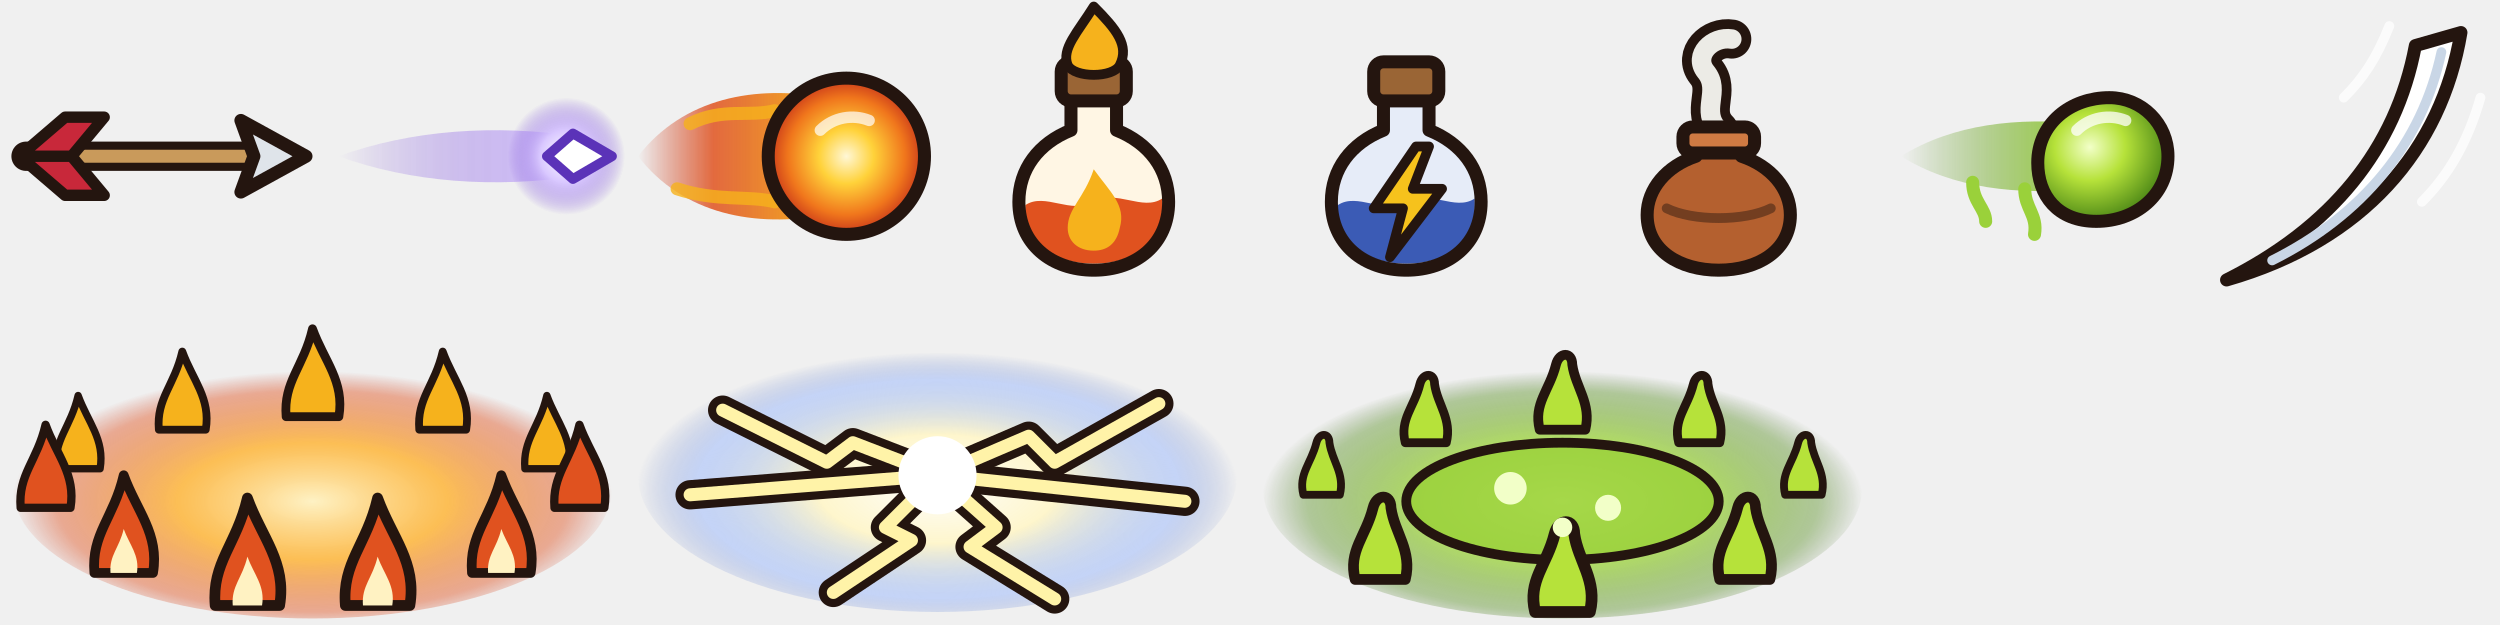
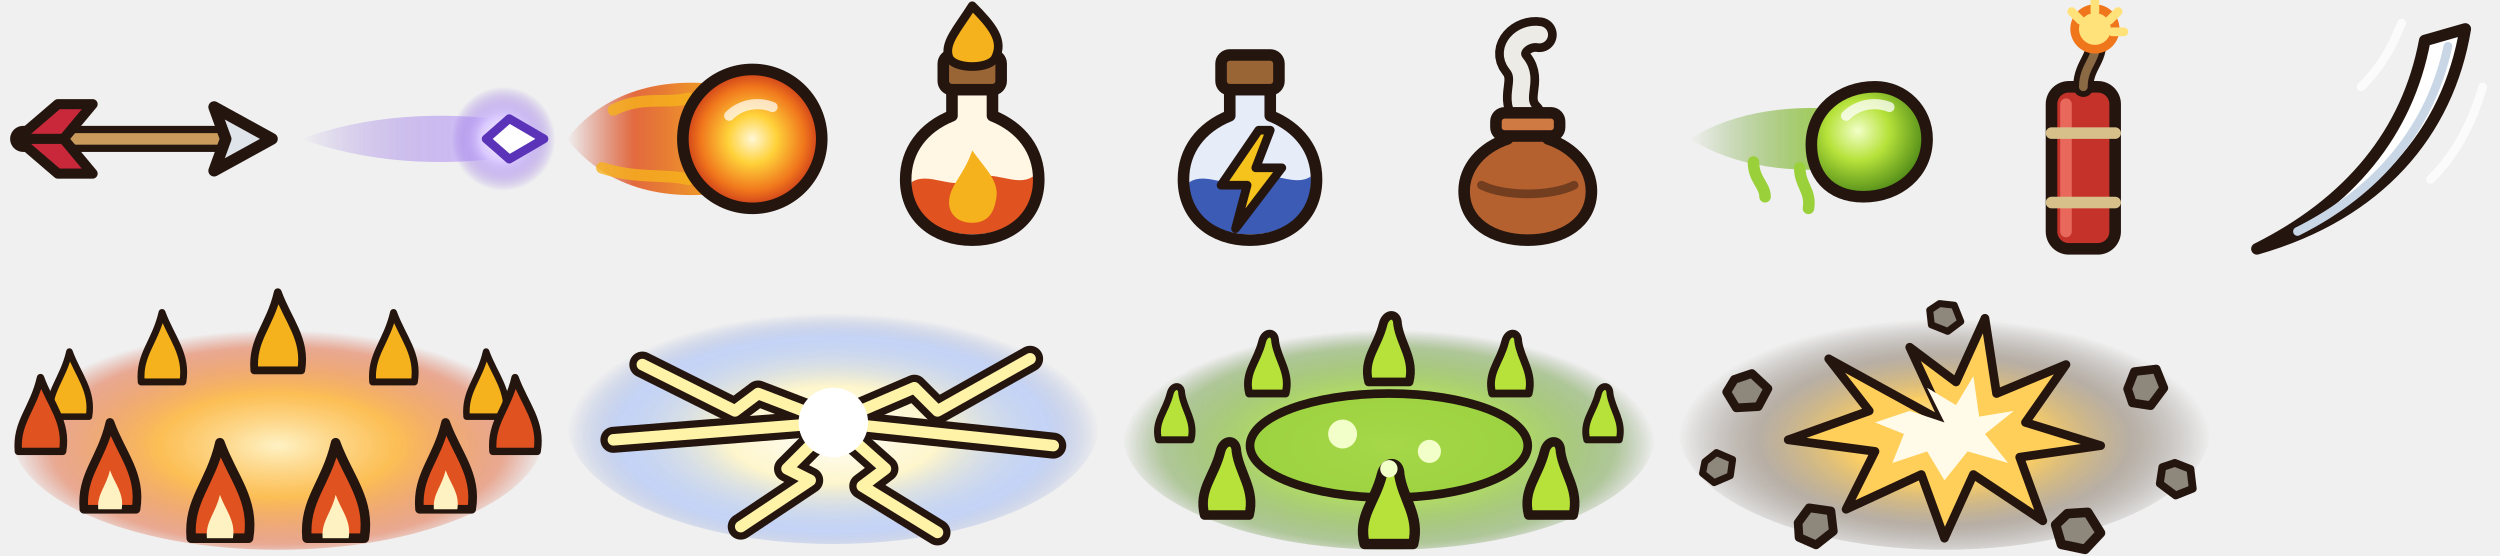
- <svg xmlns="http://www.w3.org/2000/svg" width="768" height="192" viewBox="0 0 768 192">
+ <svg xmlns="http://www.w3.org/2000/svg" width="864" height="192" viewBox="0 0 864 192">
  <defs>
    <radialGradient id="fire-core" cx="0.5" cy="0.5" r="0.5">
      <stop offset="0" stop-color="#fff7d6" />
      <stop offset="0.35" stop-color="#ffd23a" />
      <stop offset="0.75" stop-color="#f0761c" />
      <stop offset="1" stop-color="#c8361a" />
    </radialGradient>
    <linearGradient id="fire-tail" x1="1" y1="0" x2="0" y2="0">
      <stop offset="0" stop-color="#f6b21c" />
      <stop offset="0.6" stop-color="#e0521f" stop-opacity="0.85" />
      <stop offset="1" stop-color="#c8361a" stop-opacity="0" />
    </linearGradient>
    <linearGradient id="bolt-tail" x1="1" y1="0" x2="0" y2="0">
      <stop offset="0" stop-color="#d9c8ff" />
      <stop offset="1" stop-color="#7a4fd6" stop-opacity="0" />
    </linearGradient>
    <radialGradient id="bolt-glow" cx="0.5" cy="0.5" r="0.5">
      <stop offset="0" stop-color="#ffffff" />
      <stop offset="0.45" stop-color="#d9c8ff" />
      <stop offset="1" stop-color="#7a4fd6" stop-opacity="0" />
    </radialGradient>
    <radialGradient id="burst-glow" cx="0.5" cy="0.55" r="0.5">
      <stop offset="0" stop-color="#fff2c2" stop-opacity="0.95" />
      <stop offset="0.45" stop-color="#ffb22e" stop-opacity="0.8" />
      <stop offset="0.85" stop-color="#e0521f" stop-opacity="0.45" />
      <stop offset="1" stop-color="#c8361a" stop-opacity="0" />
    </radialGradient>
    <radialGradient id="acid-core" cx="0.4" cy="0.4" r="0.6">
      <stop offset="0" stop-color="#f2ffc8" />
      <stop offset="0.45" stop-color="#b6e23a" />
      <stop offset="1" stop-color="#4f8a17" />
    </radialGradient>
    <linearGradient id="acid-tail" x1="1" y1="0" x2="0" y2="0">
      <stop offset="0" stop-color="#9ad13a" />
      <stop offset="1" stop-color="#4f8a17" stop-opacity="0" />
    </linearGradient>
    <radialGradient id="acid-glow" cx="0.5" cy="0.55" r="0.5">
      <stop offset="0" stop-color="#eaff9e" stop-opacity="0.95" />
      <stop offset="0.5" stop-color="#9ad13a" stop-opacity="0.75" />
      <stop offset="0.85" stop-color="#4f8a17" stop-opacity="0.4" />
      <stop offset="1" stop-color="#2f5a0c" stop-opacity="0" />
    </radialGradient>
+     <radialGradient id="blast-glow" cx="0.5" cy="0.55" r="0.5">
+       <stop offset="0" stop-color="#fffbe8" stop-opacity="0.95" />
+       <stop offset="0.35" stop-color="#ffc94a" stop-opacity="0.85" />
+       <stop offset="0.7" stop-color="#8a7a68" stop-opacity="0.55" />
+       <stop offset="1" stop-color="#4b4038" stop-opacity="0" />
+     </radialGradient>
+     <path id="chip" d="M-6 -3 L-1 -7 L6 -4 L5 3 L-2 6 L-7 2 Z" />
    <path id="splash" d="M-7 0 C-9 -8 -4 -12 -2 -20 C-1 -24 3 -24 3 -20 C4 -13 9 -8 7 0 Z" />
    <radialGradient id="flash-glow" cx="0.5" cy="0.55" r="0.5">
      <stop offset="0" stop-color="#ffffff" />
      <stop offset="0.4" stop-color="#fff6c8" stop-opacity="0.9" />
      <stop offset="0.8" stop-color="#8fb1ff" stop-opacity="0.45" />
      <stop offset="1" stop-color="#3b5bb5" stop-opacity="0" />
    </radialGradient>
    <path id="tongue" d="M-9 0 C-10 -12 -3 -17 0 -30 C4 -19 11 -12 9 0 Z" />
    <path id="flask" d="M41 30 H55 V40 C65 44 71 52 71 62 C71 75 61 83 48 83 C35 83 25 75 25 62 C25 52 31 44 41 40 Z" />
    <path id="flask-fill" d="M27 63 C33 59 41 66 48 62 C55 58 63 65 69 61 C70 75 60 81 48 81 C36 81 26 75 27 63 Z" />
    <rect id="cork" x="38" y="19" width="20" height="12" rx="3" fill="#9a6535" stroke="#24150f" stroke-width="4" />
  </defs>
  <g stroke-linejoin="round" stroke-linecap="round">
    <g>
      <path d="M8 48 H80" stroke="#24150f" stroke-width="9" />
      <path d="M8 48 H80" stroke="#c99a5b" stroke-width="4" />
      <path d="M94 48 L74 37 L78 48 L74 59 Z" fill="#dfe4ea" stroke="#24150f" stroke-width="4" />
      <path d="M6 48 L20 36 H32 L22 48 Z M6 48 L20 60 H32 L22 48 Z" fill="#c8283a" stroke="#24150f" stroke-width="3.5" />
    </g>
    <g transform="translate(96 0)">
      <path d="M8 48 C30 40 56 38 82 42 L82 54 C56 58 30 56 8 48 Z" fill="url(#bolt-tail)" />
      <circle cx="78" cy="48" r="18" fill="url(#bolt-glow)" />
      <path d="M92 48 L80 41 L72 48 L80 55 Z" fill="#ffffff" stroke="#5b33b8" stroke-width="3" />
    </g>
    <g transform="translate(192 0)">
      <path d="M4 48 C18 30 40 26 62 30 L62 66 C40 70 18 66 4 48 Z" fill="url(#fire-tail)" />
      <path d="M20 38 C30 33 38 36 46 34 M16 58 C28 62 38 60 46 62" fill="none" stroke="#f6b21c" stroke-width="4" stroke-opacity="0.8" />
      <circle cx="68" cy="48" r="24" fill="url(#fire-core)" stroke="#24150f" stroke-width="4" />
      <path d="M60 40 C64 36 70 35 75 37" fill="none" stroke="#fff" stroke-width="3.5" stroke-opacity="0.7" />
    </g>
    <g transform="translate(288 0)">
      <use href="#flask" fill="#fff6e4" />
      <use href="#flask-fill" fill="#e0521f" />
      <path d="M48 52 C53 59 58 63 56 70 C55 75 52 77 48 77 C43 77 40 74 40 70 C40 64 45 61 48 52 Z" fill="#f6b21c" />
      <use href="#flask" fill="none" stroke="#24150f" stroke-width="4" />
      <use href="#cork" />
      <path d="M48 2 C55 9 59 14 56 20 C54 24 42 24 40 20 C38 15 43 10 48 2 Z" fill="#f6b21c" stroke="#24150f" stroke-width="3" />
    </g>
    <g transform="translate(384 0)">
      <use href="#flask" fill="#e6ecf8" />
      <use href="#flask-fill" fill="#3b5bb5" />
      <path d="M51 45 L38 64 L47 64 L43 79 L59 58 L50 58 L55 45 Z" fill="#f6c21c" stroke="#24150f" stroke-width="3" />
      <use href="#flask" fill="none" stroke="#24150f" stroke-width="4" />
      <use href="#cork" />
    </g>
    <g transform="translate(480 0)">
      <path d="M48 40 C42 34 49 28 44 22 C40 17 46 11 52 12" fill="none" stroke="#24150f" stroke-width="12" />
      <path d="M48 40 C42 34 49 28 44 22 C40 17 46 11 52 12" fill="none" stroke="#ecebe6" stroke-width="6" />
      <path d="M41 42 H55 V48 C64 51 70 58 70 66 C70 77 60 83 48 83 C36 83 26 77 26 66 C26 58 32 51 41 48 Z" fill="#b4602f" stroke="#24150f" stroke-width="4" />
      <rect x="37" y="39" width="22" height="8" rx="3" fill="#cf7a43" stroke="#24150f" stroke-width="4" />
      <path d="M32 64 C40 68 56 68 64 64" fill="none" stroke="#24150f" stroke-width="3" stroke-opacity="0.45" />
    </g>
    <g transform="translate(576 0)">
      <path d="M8 48 C24 38 44 36 64 38 L64 58 C44 60 24 58 8 48 Z" fill="url(#acid-tail)" />
      <path d="M30 56 C30 62 34 64 34 68 M46 58 C46 64 50 66 49 72" fill="none" stroke="#9ad13a" stroke-width="4" />
      <path d="M90 48 C90 60 80 68 68 68 C56 68 50 60 50 50 C50 38 60 30 72 30 C82 30 90 38 90 48 Z" fill="url(#acid-core)" stroke="#24150f" stroke-width="4" />
      <path d="M62 40 C66 36 72 35 77 37" fill="none" stroke="#fff" stroke-width="3.5" stroke-opacity="0.75" />
    </g>
    <g transform="translate(672 0)">
+       <rect x="37" y="30" width="22" height="56" rx="6" fill="#c4322a" stroke="#24150f" stroke-width="4" />
+       <path d="M42 36 V80" stroke="#e8685c" stroke-width="4" />
+       <path d="M37 46 H59 M37 70 H59" stroke="#d8c08a" stroke-width="4" />
+       <path d="M48 30 C48 22 54 20 52 12" fill="none" stroke="#24150f" stroke-width="7" />
+       <path d="M48 30 C48 22 54 20 52 12" fill="none" stroke="#8a6a44" stroke-width="3" />
+       <circle cx="52" cy="10" r="7" fill="#ffe27a" stroke="#f0761c" stroke-width="3" />
+       <path d="M52 0 V4 M60 4 L57 7 M44 4 L47 7 M62 11 H58" stroke="#ffe27a" stroke-width="3" />
+     </g>
+     <g transform="translate(768 0)">
      <path d="M84 10 C78 46 54 74 12 86 C44 70 64 46 70 14 Z" fill="#ffffff" stroke="#24150f" stroke-width="4" />
      <path d="M78 16 C72 44 54 66 26 80" fill="none" stroke="#c9d6e6" stroke-width="3" />
      <path d="M90 30 C86 44 80 54 72 62 M62 8 C58 18 54 24 48 30" fill="none" stroke="#ffffff" stroke-width="3" stroke-opacity="0.75" />
    </g>
    <g transform="translate(0 96)">
      <ellipse cx="96" cy="54" rx="92" ry="40" fill="url(#burst-glow)" />
      <g fill="#f6b21c" stroke="#24150f" stroke-width="3">
        <use href="#tongue" transform="translate(96 32) scale(0.9)" />
        <use href="#tongue" transform="translate(56 36) scale(0.8)" />
        <use href="#tongue" transform="translate(136 36) scale(0.8)" />
        <use href="#tongue" transform="translate(24 48) scale(0.75)" />
        <use href="#tongue" transform="translate(168 48) scale(0.75)" />
      </g>
      <g fill="#e0521f" stroke="#24150f" stroke-width="3">
        <use href="#tongue" transform="translate(14 60) scale(0.85)" />
        <use href="#tongue" transform="translate(178 60) scale(0.85)" />
        <use href="#tongue" transform="translate(38 80) scale(1)" />
        <use href="#tongue" transform="translate(154 80) scale(1)" />
        <use href="#tongue" transform="translate(76 90) scale(1.1)" />
        <use href="#tongue" transform="translate(116 90) scale(1.1)" />
      </g>
      <g fill="#fff2c2">
        <use href="#tongue" transform="translate(76 90) scale(0.5)" />
        <use href="#tongue" transform="translate(116 90) scale(0.5)" />
        <use href="#tongue" transform="translate(38 80) scale(0.45)" />
        <use href="#tongue" transform="translate(154 80) scale(0.45)" />
      </g>
    </g>
    <g transform="translate(192 96)">
      <ellipse cx="96" cy="50" rx="92" ry="42" fill="url(#flash-glow)" />
      <g fill="none" stroke-width="9" stroke="#24150f">
        <path d="M96 50 L70 40 L62 46 L30 30" />
        <path d="M96 50 L124 38 L132 46 L164 28" />
        <path d="M96 50 L80 66 L88 70 L64 86" />
        <path d="M96 50 L114 66 L106 72 L132 88" />
        <path d="M96 50 L20 56" />
        <path d="M96 50 L172 58" />
      </g>
      <g fill="none" stroke-width="4" stroke="#fff3a8">
        <path d="M96 50 L70 40 L62 46 L30 30" />
        <path d="M96 50 L124 38 L132 46 L164 28" />
        <path d="M96 50 L80 66 L88 70 L64 86" />
        <path d="M96 50 L114 66 L106 72 L132 88" />
        <path d="M96 50 L20 56" />
        <path d="M96 50 L172 58" />
      </g>
      <circle cx="96" cy="50" r="12" fill="#ffffff" />
    </g>
    <g transform="translate(384 96)">
      <ellipse cx="96" cy="54" rx="92" ry="40" fill="url(#acid-glow)" />
      <ellipse cx="96" cy="58" rx="48" ry="18" fill="#9ad13a" stroke="#24150f" stroke-width="3" fill-opacity="0.85" />
      <g fill="#b6e23a" stroke="#24150f" stroke-width="3">
        <use href="#splash" transform="translate(96 36)" />
        <use href="#splash" transform="translate(54 40) scale(0.9)" />
        <use href="#splash" transform="translate(138 40) scale(0.9)" />
        <use href="#splash" transform="translate(22 56) scale(0.8)" />
        <use href="#splash" transform="translate(170 56) scale(0.8)" />
        <use href="#splash" transform="translate(40 82) scale(1.1)" />
        <use href="#splash" transform="translate(152 82) scale(1.1)" />
        <use href="#splash" transform="translate(96 92) scale(1.2)" />
      </g>
      <g fill="#f2ffc8">
        <circle cx="80" cy="54" r="5" />
        <circle cx="110" cy="60" r="4" />
        <circle cx="96" cy="66" r="3" />
      </g>
    </g>
+     <g transform="translate(576 96)">
+       <ellipse cx="96" cy="52" rx="92" ry="42" fill="url(#blast-glow)" />
+       <g fill="#ffcf5a" stroke="#24150f" stroke-width="3">
+         <path d="M96 50 L84 24 L100 36 L110 14 L114 40 L138 30 L124 50 L150 58 L122 62 L130 84 L106 68 L96 90 L88 68 L62 80 L72 60 L42 56 L70 46 L56 28 Z" />
+       </g>
+       <path d="M96 50 L90 38 L100 44 L106 34 L108 48 L120 46 L110 54 L118 64 L104 60 L96 70 L90 60 L78 64 L82 54 L72 50 L84 46 Z" fill="#fffbe8" />
+       <g fill="#8d877c" stroke="#24150f" stroke-width="3">
+         <use href="#chip" transform="translate(28 40) rotate(20)" />
+         <use href="#chip" transform="translate(166 38) rotate(-30)" />
+         <use href="#chip" transform="translate(18 66) scale(0.8)" />
+         <use href="#chip" transform="translate(176 70) rotate(60) scale(0.9)" />
+         <use href="#chip" transform="translate(52 86) rotate(-15)" />
+         <use href="#chip" transform="translate(142 88) rotate(35) scale(1.1)" />
+         <use href="#chip" transform="translate(96 14) rotate(45) scale(0.8)" />
+       </g>
+     </g>
  </g>
</svg>
